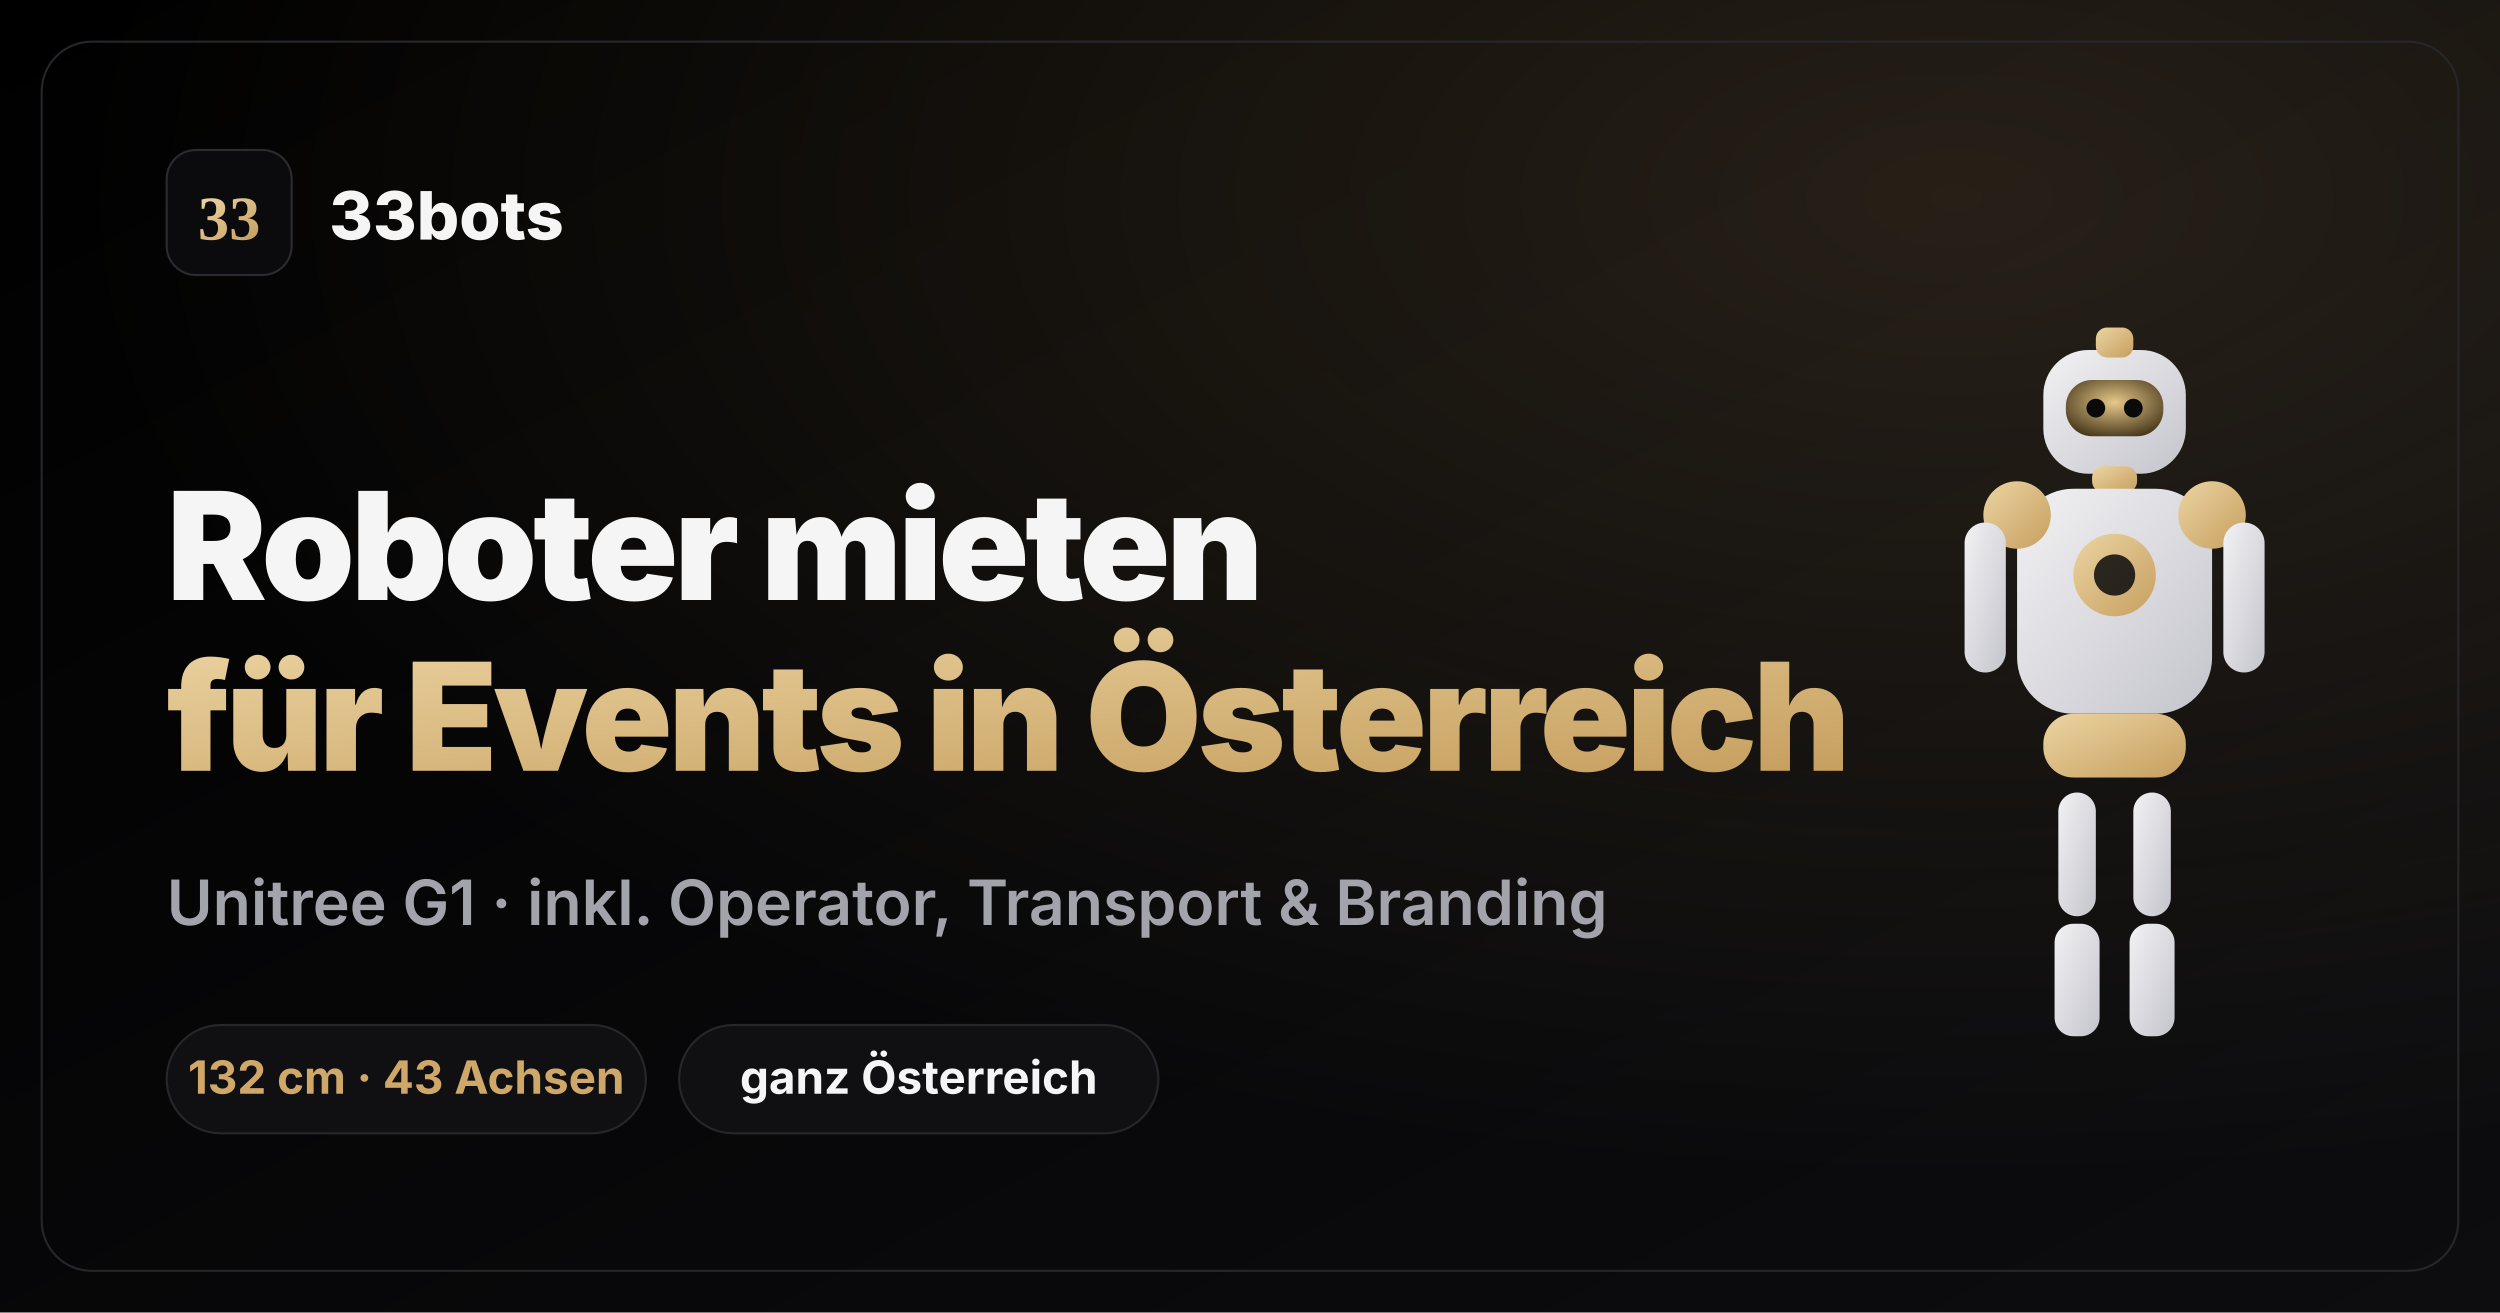
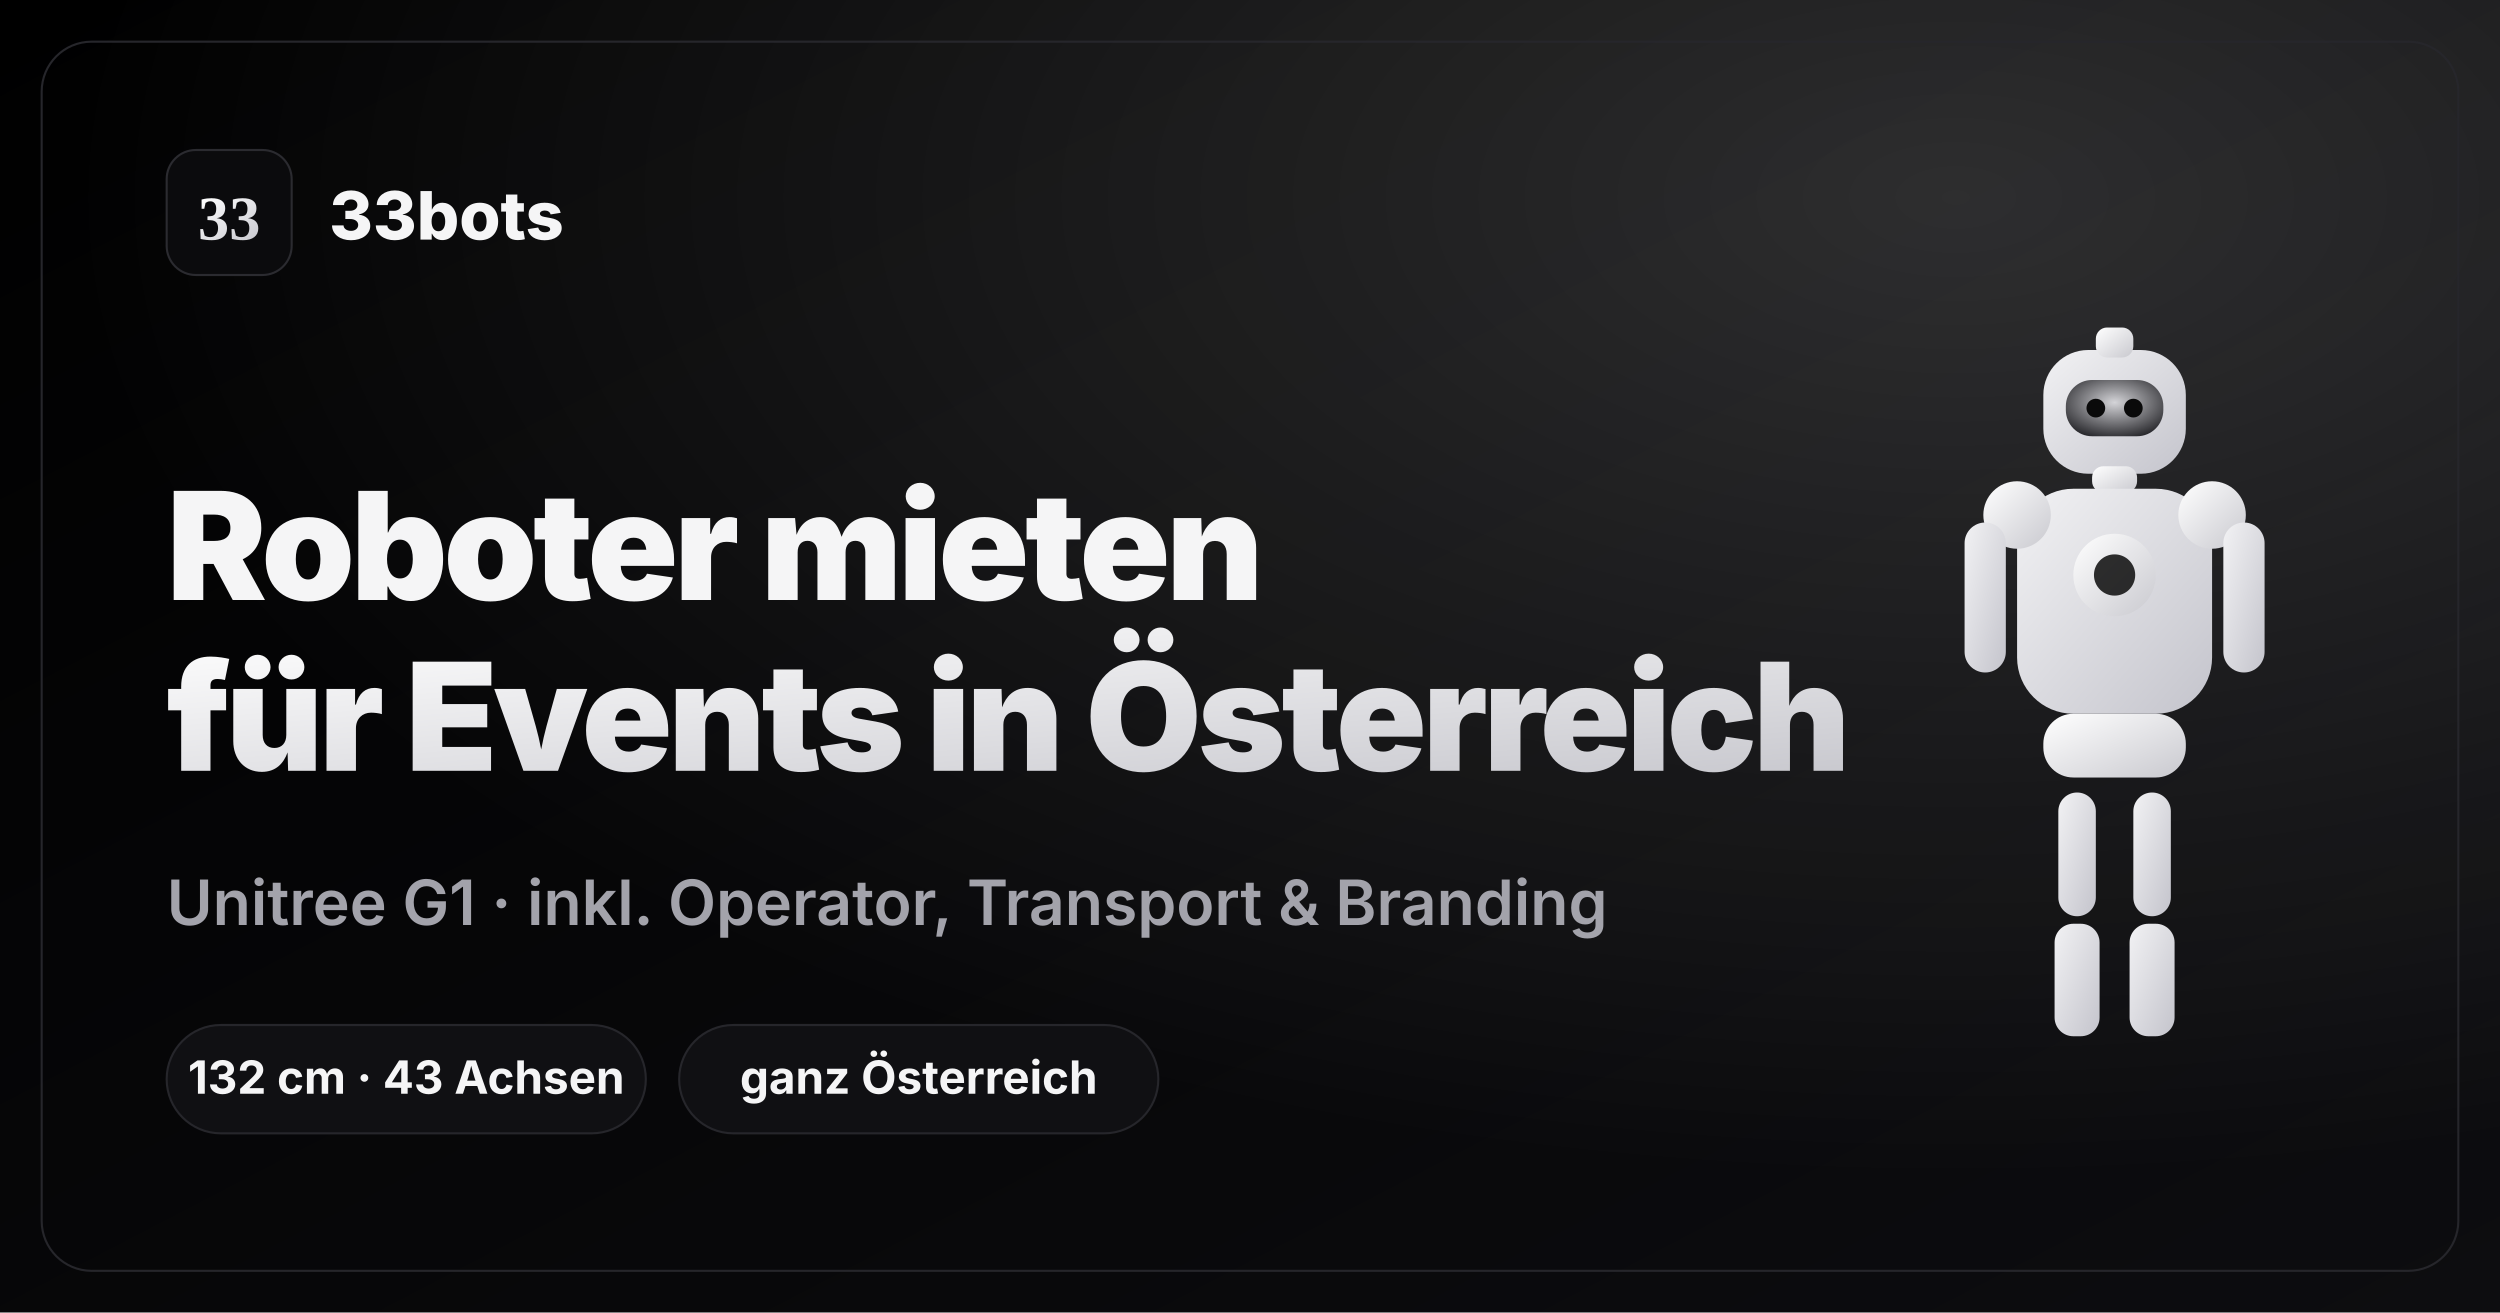
<svg xmlns="http://www.w3.org/2000/svg" width="1200" height="630" viewBox="0 0 1200 630" fill="none">
  <defs>
    <linearGradient id="bg" x1="0" y1="0" x2="1" y2="1">
      <stop offset="0" stop-color="#000000" />
      <stop offset="1" stop-color="#0d0d10" />
    </linearGradient>
    <linearGradient id="gold" x1="0" y1="0" x2="1" y2="1">
-       <stop offset="0" stop-color="#ecd4a2" />
-       <stop offset="1" stop-color="#c69f5f" />
+       <stop offset="0" stop-color="#ffffff" />
+       <stop offset="1" stop-color="#c9c9cf" />
    </linearGradient>
    <radialGradient id="glow" cx="0.78" cy="0.15" r="0.75">
-       <stop offset="0" stop-color="#cfa869" stop-opacity="0.16" />
-       <stop offset="1" stop-color="#cfa869" stop-opacity="0" />
+       <stop offset="0" stop-color="#ffffff" stop-opacity="0.16" />
+       <stop offset="1" stop-color="#ffffff" stop-opacity="0" />
    </radialGradient>
    <linearGradient id="body" x1="0" y1="0" x2="1" y2="1">
      <stop offset="0" stop-color="#f2f2f4" />
      <stop offset="1" stop-color="#c4c4cc" />
    </linearGradient>
    <radialGradient id="visor" cx="0.5" cy="0.4" r="0.7">
-       <stop offset="0" stop-color="#e6c88a" />
-       <stop offset="1" stop-color="#3a2c12" />
+       <stop offset="0" stop-color="#d4d4d8" />
+       <stop offset="1" stop-color="#1c1c20" />
    </radialGradient>
  </defs>
  <rect width="1200" height="630" fill="url(#bg)" />
  <rect width="1200" height="630" fill="url(#glow)" />
  <rect x="20" y="20" width="1160" height="590" rx="24" fill="none" stroke="#26262b" stroke-width="1" />
  <rect x="80" y="72" width="60" height="60" rx="14" fill="#0b0b0d" stroke="#2b2b30" />
  <text x="110" y="115" font-family="Georgia, 'Times New Roman', serif" font-size="30" font-weight="700" fill="url(#gold)" text-anchor="middle">33</text>
  <text x="158" y="115" font-family="Inter, Arial, sans-serif" font-size="32" font-weight="800" fill="#f5f5f6">33bots</text>
  <text x="80" y="288" font-family="Inter, Arial, sans-serif" font-size="72" font-weight="900" fill="#f5f5f6" letter-spacing="-2">Roboter mieten</text>
  <text x="80" y="370" font-family="Inter, Arial, sans-serif" font-size="72" font-weight="900" fill="url(#gold)" letter-spacing="-2">für Events in Österreich</text>
  <text x="80" y="444" font-family="Inter, Arial, sans-serif" font-size="30" font-weight="600" fill="#a3a3ab">Unitree G1 · inkl. Operator, Transport &amp; Branding</text>
  <rect x="80" y="492" width="230" height="52" rx="26" fill="#101013" stroke="#26262b" />
-   <text x="195" y="525" font-family="Inter, Arial, sans-serif" font-size="22" font-weight="700" fill="#cfa869" text-anchor="middle">132 cm · 43 Achsen</text>
+   <text x="195" y="525" font-family="Inter, Arial, sans-serif" font-size="22" font-weight="700" fill="#f5f5f6" text-anchor="middle">132 cm · 43 Achsen</text>
  <rect x="326" y="492" width="230" height="52" rx="26" fill="#101013" stroke="#26262b" />
  <text x="441" y="525" font-family="Inter, Arial, sans-serif" font-size="22" font-weight="700" fill="#f5f5f6" text-anchor="middle">ganz Österreich</text>
  <g transform="translate(880, 150) scale(0.9)">
    <rect x="112" y="20" width="76" height="66" rx="24" fill="url(#body)" />
    <rect x="124" y="36" width="52" height="30" rx="14" fill="url(#visor)" />
    <circle cx="140" cy="51" r="5" fill="#0a0a0a" />
    <circle cx="160" cy="51" r="5" fill="#0a0a0a" />
    <rect x="140" y="8" width="20" height="16" rx="6" fill="url(#gold)" />
    <rect x="138" y="82" width="24" height="14" rx="6" fill="url(#gold)" />
    <rect x="98" y="94" width="104" height="120" rx="30" fill="url(#body)" />
    <circle cx="150" cy="140" r="22" fill="url(#gold)" />
    <circle cx="150" cy="140" r="11" fill="#0a0a0a" opacity="0.85" />
    <circle cx="98" cy="108" r="18" fill="url(#gold)" />
    <circle cx="202" cy="108" r="18" fill="url(#gold)" />
    <rect x="70" y="112" width="22" height="80" rx="11" fill="url(#body)" />
    <rect x="208" y="112" width="22" height="80" rx="11" fill="url(#body)" />
    <rect x="112" y="214" width="76" height="34" rx="16" fill="url(#gold)" />
    <rect x="120" y="256" width="20" height="66" rx="10" fill="url(#body)" />
    <rect x="160" y="256" width="20" height="66" rx="10" fill="url(#body)" />
    <rect x="118" y="326" width="24" height="60" rx="10" fill="url(#body)" />
    <rect x="158" y="326" width="24" height="60" rx="10" fill="url(#body)" />
  </g>
</svg>
